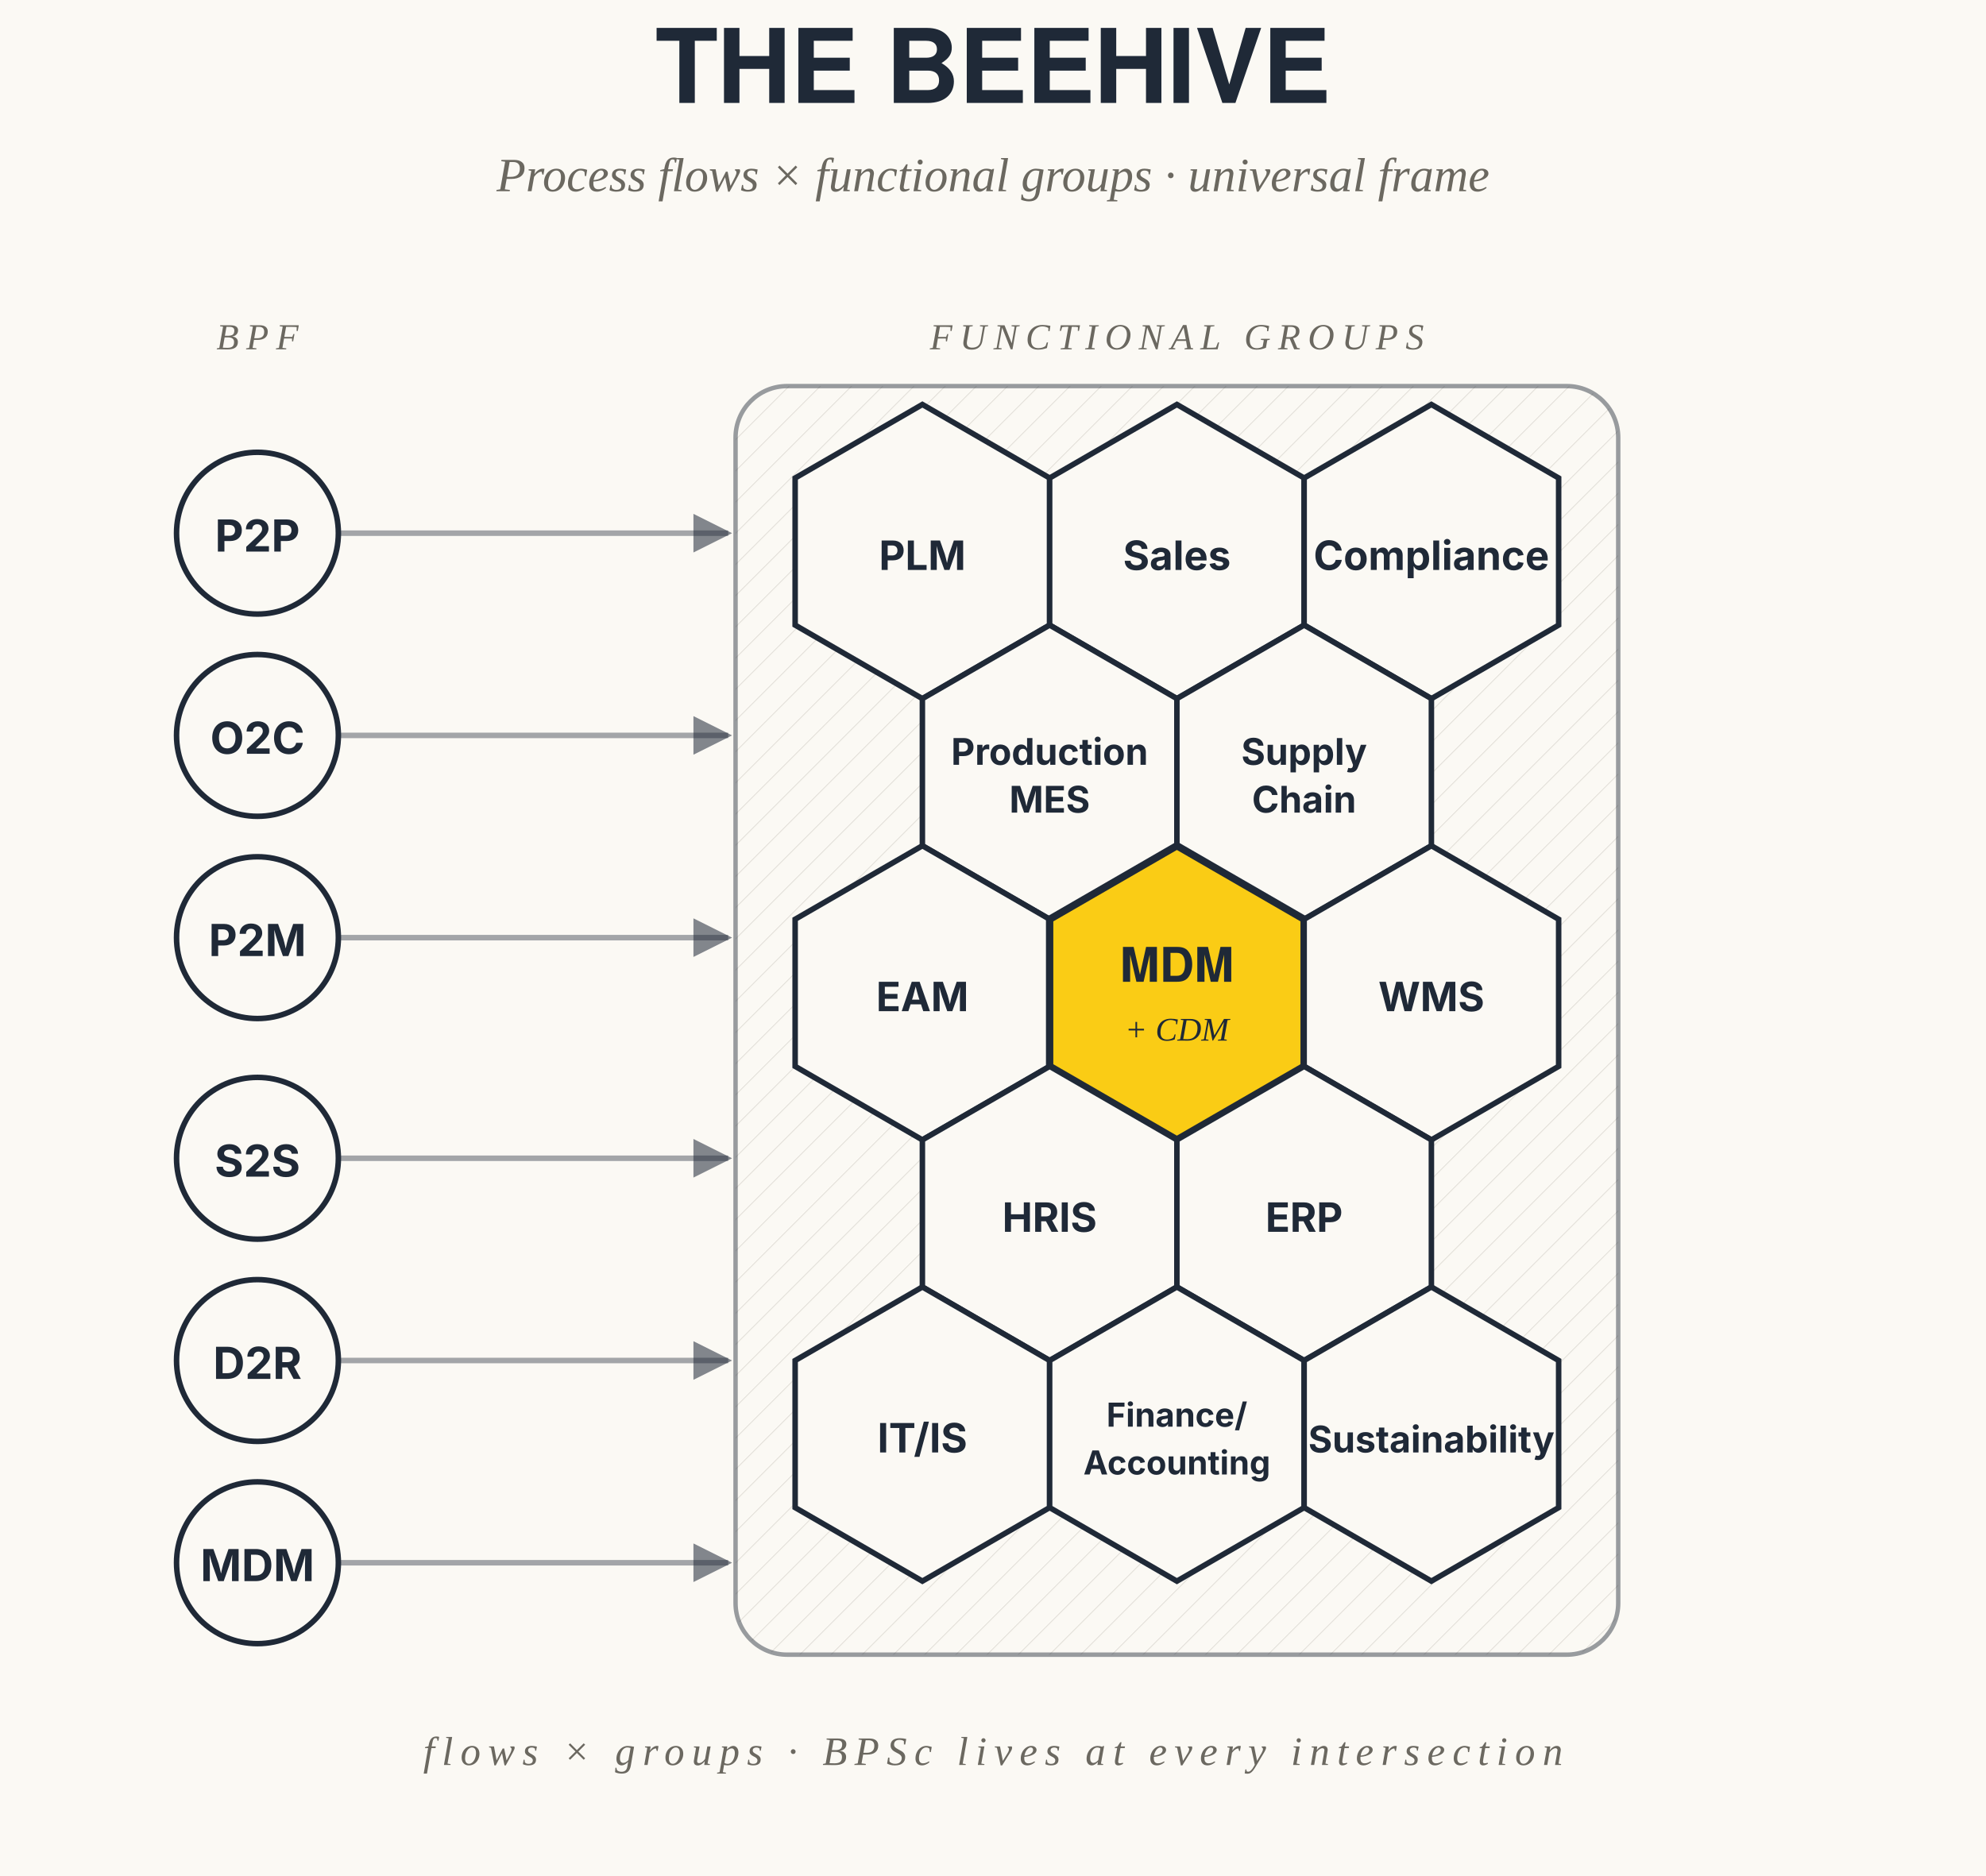
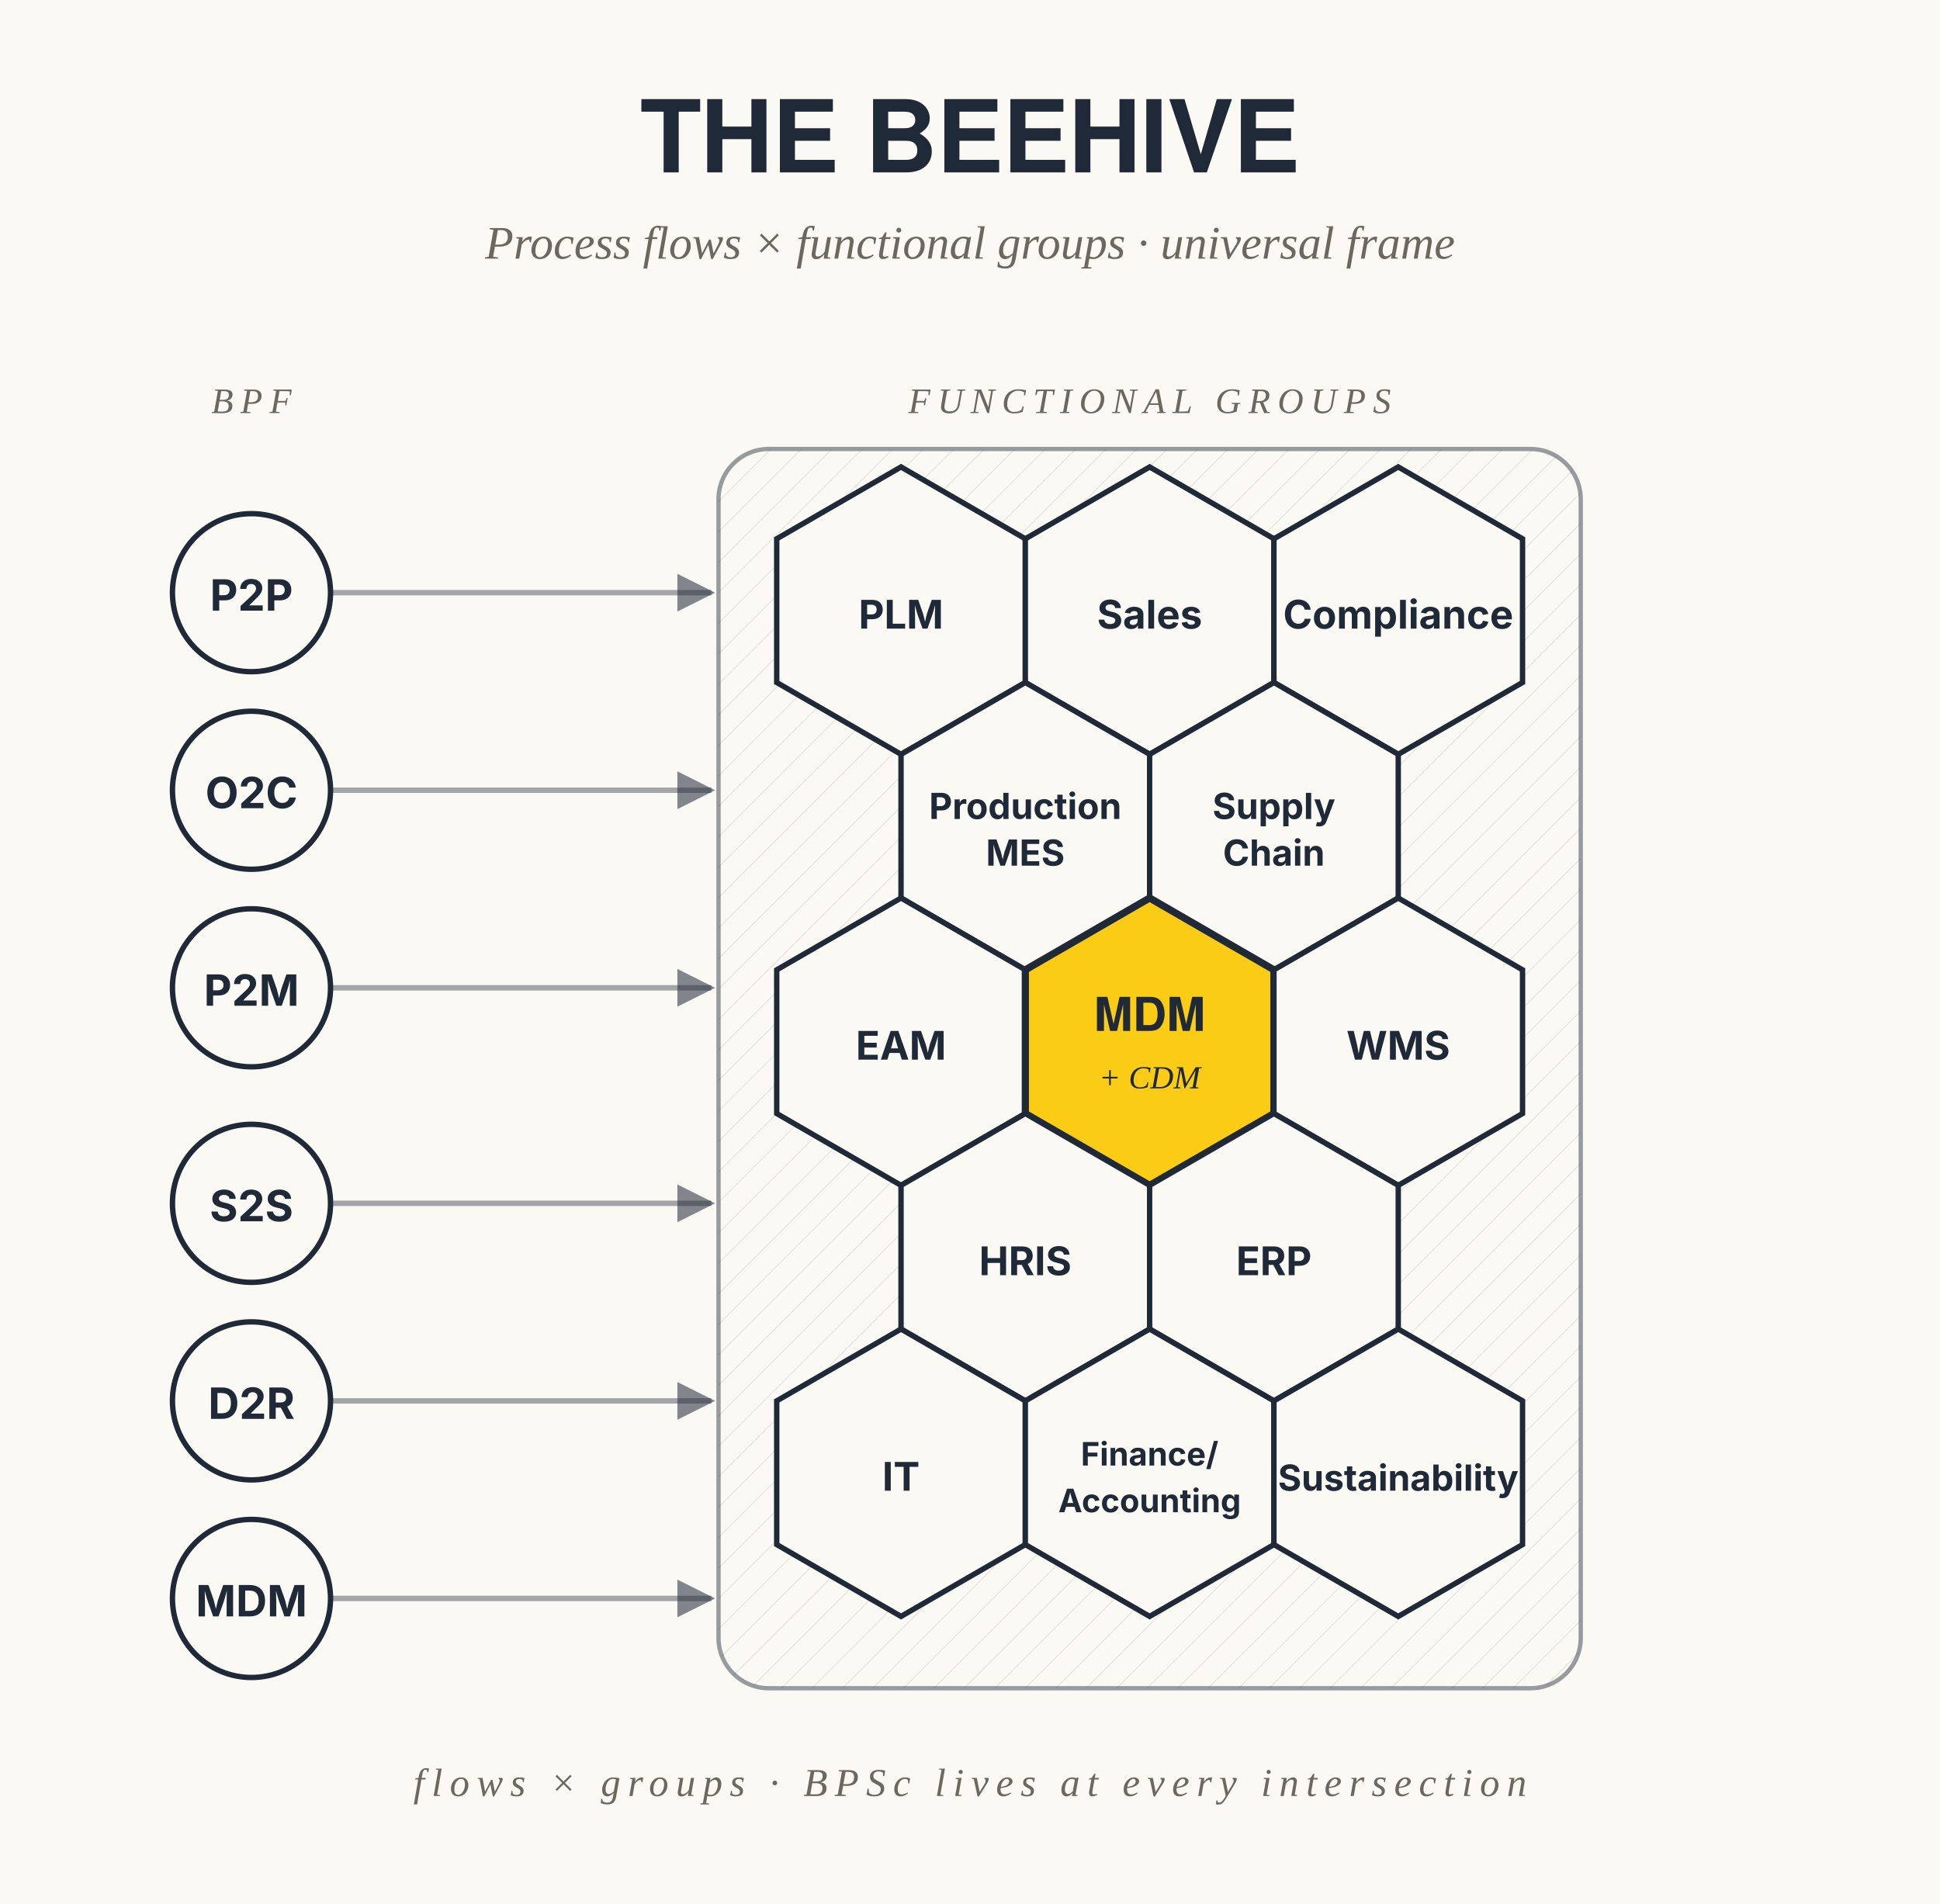
- <svg xmlns="http://www.w3.org/2000/svg" viewBox="0 20 540 510" role="img" aria-labelledby="beehive-title beehive-desc">
+ <svg xmlns="http://www.w3.org/2000/svg" viewBox="0 0 540 530" role="img" aria-labelledby="beehive-title beehive-desc">
  <defs>
    <marker id="bpf-arrow" viewBox="0 0 10 10" refX="9" refY="5" markerWidth="7" markerHeight="7" orient="auto">
      <path d="M 0 0 L 10 5 L 0 10 z" fill="#1F2937" fill-opacity="0.55" />
    </marker>
    <pattern id="fabric-mesh" patternUnits="userSpaceOnUse" width="6" height="6" patternTransform="rotate(45)">
      <rect width="6" height="6" fill="#FBF9F4" />
      <line x1="0" y1="0" x2="0" y2="6" stroke="#7A756A" stroke-width="0.5" stroke-opacity="0.18" />
    </pattern>
  </defs>
  <rect width="540" height="700" fill="#FBF9F4" />
  <text x="270" y="48" text-anchor="middle" font-weight="900" font-size="28" fill="#1F2937" letter-spacing="-0.3" font-family="'Helvetica Neue', 'Arial Black', Impact, system-ui, sans-serif">THE BEEHIVE</text>
  <text x="270" y="72" text-anchor="middle" font-style="italic" font-size="13" fill="#6B6860" font-family="Georgia, 'Times New Roman', serif">Process flows × functional groups · universal frame</text>
  <text x="70" y="115" text-anchor="middle" font-style="italic" font-size="10" fill="#6B6860" letter-spacing="2" font-family="Georgia, 'Times New Roman', serif">BPF</text>
  <g>
    <circle cx="70" cy="165" r="22" fill="#FBF9F4" stroke="#1F2937" stroke-width="1.5" />
    <text x="70" y="170" text-anchor="middle" font-weight="bold" font-size="12" fill="#1F2937" font-family="system-ui, -apple-system, sans-serif">P2P</text>
    <line x1="92" y1="165" x2="198" y2="165" stroke="#1F2937" stroke-width="1.5" stroke-opacity="0.4" marker-end="url(#bpf-arrow)" />
    <circle cx="70" cy="220" r="22" fill="#FBF9F4" stroke="#1F2937" stroke-width="1.5" />
    <text x="70" y="225" text-anchor="middle" font-weight="bold" font-size="12" fill="#1F2937" font-family="system-ui, -apple-system, sans-serif">O2C</text>
    <line x1="92" y1="220" x2="198" y2="220" stroke="#1F2937" stroke-width="1.5" stroke-opacity="0.4" marker-end="url(#bpf-arrow)" />
    <circle cx="70" cy="275" r="22" fill="#FBF9F4" stroke="#1F2937" stroke-width="1.5" />
    <text x="70" y="280" text-anchor="middle" font-weight="bold" font-size="12" fill="#1F2937" font-family="system-ui, -apple-system, sans-serif">P2M</text>
    <line x1="92" y1="275" x2="198" y2="275" stroke="#1F2937" stroke-width="1.5" stroke-opacity="0.4" marker-end="url(#bpf-arrow)" />
    <circle cx="70" cy="335" r="22" fill="#FBF9F4" stroke="#1F2937" stroke-width="1.5" />
    <text x="70" y="340" text-anchor="middle" font-weight="bold" font-size="12" fill="#1F2937" font-family="system-ui, -apple-system, sans-serif">S2S</text>
    <line x1="92" y1="335" x2="198" y2="335" stroke="#1F2937" stroke-width="1.5" stroke-opacity="0.4" marker-end="url(#bpf-arrow)" />
    <circle cx="70" cy="390" r="22" fill="#FBF9F4" stroke="#1F2937" stroke-width="1.5" />
    <text x="70" y="395" text-anchor="middle" font-weight="bold" font-size="12" fill="#1F2937" font-family="system-ui, -apple-system, sans-serif">D2R</text>
    <line x1="92" y1="390" x2="198" y2="390" stroke="#1F2937" stroke-width="1.5" stroke-opacity="0.4" marker-end="url(#bpf-arrow)" />
    <circle cx="70" cy="445" r="22" fill="#FBF9F4" stroke="#1F2937" stroke-width="1.5" />
    <text x="70" y="450" text-anchor="middle" font-weight="bold" font-size="12" fill="#1F2937" font-family="system-ui, -apple-system, sans-serif">MDM</text>
    <line x1="92" y1="445" x2="198" y2="445" stroke="#1F2937" stroke-width="1.5" stroke-opacity="0.4" marker-end="url(#bpf-arrow)" />
  </g>
  <text x="320" y="115" text-anchor="middle" font-style="italic" font-size="10" fill="#6B6860" letter-spacing="2" font-family="Georgia, 'Times New Roman', serif">FUNCTIONAL GROUPS</text>
  <rect x="200" y="125" width="240" height="345" rx="14" fill="url(#fabric-mesh)" stroke="#1F2937" stroke-width="1.2" stroke-opacity="0.45" />
  <g transform="translate(250.8, 170)">
    <polygon points="0,-40 34.6,-20 34.6,20 0,40 -34.6,20 -34.6,-20" fill="#FBF9F4" stroke="#1F2937" stroke-width="1.5" />
    <text x="0" y="5" text-anchor="middle" font-size="11" font-weight="bold" fill="#1F2937" font-family="system-ui, -apple-system, sans-serif">PLM</text>
  </g>
  <g transform="translate(320, 170)">
    <polygon points="0,-40 34.6,-20 34.6,20 0,40 -34.6,20 -34.6,-20" fill="#FBF9F4" stroke="#1F2937" stroke-width="1.5" />
    <text x="0" y="5" text-anchor="middle" font-size="11" font-weight="bold" fill="#1F2937" font-family="system-ui, -apple-system, sans-serif">Sales</text>
  </g>
  <g transform="translate(389.2, 170)">
    <polygon points="0,-40 34.6,-20 34.6,20 0,40 -34.6,20 -34.6,-20" fill="#FBF9F4" stroke="#1F2937" stroke-width="1.5" />
    <text x="0" y="5" text-anchor="middle" font-size="11" font-weight="bold" fill="#1F2937" font-family="system-ui, -apple-system, sans-serif">Compliance</text>
  </g>
  <g transform="translate(285.4, 230)">
    <polygon points="0,-40 34.6,-20 34.6,20 0,40 -34.6,20 -34.6,-20" fill="#FBF9F4" stroke="#1F2937" stroke-width="1.5" />
    <text x="0" y="-2" text-anchor="middle" font-size="10" font-weight="bold" fill="#1F2937" font-family="system-ui, -apple-system, sans-serif">Production</text>
    <text x="0" y="11" text-anchor="middle" font-size="10" font-weight="bold" fill="#1F2937" font-family="system-ui, -apple-system, sans-serif">MES</text>
  </g>
  <g transform="translate(354.6, 230)">
    <polygon points="0,-40 34.6,-20 34.6,20 0,40 -34.6,20 -34.6,-20" fill="#FBF9F4" stroke="#1F2937" stroke-width="1.5" />
    <text x="0" y="-2" text-anchor="middle" font-size="10" font-weight="bold" fill="#1F2937" font-family="system-ui, -apple-system, sans-serif">Supply</text>
    <text x="0" y="11" text-anchor="middle" font-size="10" font-weight="bold" fill="#1F2937" font-family="system-ui, -apple-system, sans-serif">Chain</text>
  </g>
  <g transform="translate(250.8, 290)">
    <polygon points="0,-40 34.6,-20 34.6,20 0,40 -34.6,20 -34.6,-20" fill="#FBF9F4" stroke="#1F2937" stroke-width="1.5" />
    <text x="0" y="5" text-anchor="middle" font-size="11" font-weight="bold" fill="#1F2937" font-family="system-ui, -apple-system, sans-serif">EAM</text>
  </g>
  <g transform="translate(320, 290)">
    <polygon points="0,-40 34.6,-20 34.6,20 0,40 -34.6,20 -34.6,-20" fill="#FACC15" stroke="#1F2937" stroke-width="2" />
    <text x="0" y="-3" text-anchor="middle" font-size="13" font-weight="900" fill="#1F2937" font-family="'Helvetica Neue', 'Arial Black', Impact, system-ui, sans-serif">MDM</text>
    <text x="0" y="13" text-anchor="middle" font-size="9" font-style="italic" fill="#1F2937" font-family="Georgia, 'Times New Roman', serif">+ CDM</text>
  </g>
  <g transform="translate(389.2, 290)">
    <polygon points="0,-40 34.6,-20 34.6,20 0,40 -34.6,20 -34.6,-20" fill="#FBF9F4" stroke="#1F2937" stroke-width="1.5" />
    <text x="0" y="5" text-anchor="middle" font-size="11" font-weight="bold" fill="#1F2937" font-family="system-ui, -apple-system, sans-serif">WMS</text>
  </g>
  <g transform="translate(285.4, 350)">
    <polygon points="0,-40 34.6,-20 34.6,20 0,40 -34.6,20 -34.6,-20" fill="#FBF9F4" stroke="#1F2937" stroke-width="1.5" />
    <text x="0" y="5" text-anchor="middle" font-size="11" font-weight="bold" fill="#1F2937" font-family="system-ui, -apple-system, sans-serif">HRIS</text>
  </g>
  <g transform="translate(354.6, 350)">
    <polygon points="0,-40 34.6,-20 34.6,20 0,40 -34.6,20 -34.6,-20" fill="#FBF9F4" stroke="#1F2937" stroke-width="1.5" />
    <text x="0" y="5" text-anchor="middle" font-size="11" font-weight="bold" fill="#1F2937" font-family="system-ui, -apple-system, sans-serif">ERP</text>
  </g>
  <g transform="translate(250.8, 410)">
    <polygon points="0,-40 34.6,-20 34.6,20 0,40 -34.6,20 -34.6,-20" fill="#FBF9F4" stroke="#1F2937" stroke-width="1.5" />
-     <text x="0" y="5" text-anchor="middle" font-size="11" font-weight="bold" fill="#1F2937" font-family="system-ui, -apple-system, sans-serif">IT/IS</text>
+     <text x="0" y="5" text-anchor="middle" font-size="11" font-weight="bold" fill="#1F2937" font-family="system-ui, -apple-system, sans-serif">IT</text>
  </g>
  <g transform="translate(320, 410)">
    <polygon points="0,-40 34.6,-20 34.6,20 0,40 -34.6,20 -34.6,-20" fill="#FBF9F4" stroke="#1F2937" stroke-width="1.5" />
    <text x="0" y="-2" text-anchor="middle" font-size="9" font-weight="bold" fill="#1F2937" font-family="system-ui, -apple-system, sans-serif">Finance/</text>
    <text x="0" y="11" text-anchor="middle" font-size="9" font-weight="bold" fill="#1F2937" font-family="system-ui, -apple-system, sans-serif">Accounting</text>
  </g>
  <g transform="translate(389.2, 410)">
    <polygon points="0,-40 34.6,-20 34.6,20 0,40 -34.6,20 -34.6,-20" fill="#FBF9F4" stroke="#1F2937" stroke-width="1.5" />
    <text x="0" y="5" text-anchor="middle" font-size="10" font-weight="bold" fill="#1F2937" font-family="system-ui, -apple-system, sans-serif">Sustainability</text>
  </g>
  <text x="270" y="500" text-anchor="middle" font-style="italic" font-size="11" fill="#6B6860" letter-spacing="2" font-family="Georgia, 'Times New Roman', serif">flows × groups · BPSc lives at every intersection</text>
  <line x1="80" y1="640" x2="460" y2="640" stroke="#7A756A" stroke-width="0.8" />
  <text x="270" y="660" text-anchor="middle" font-style="italic" font-size="12" fill="#6B6860" font-family="Georgia, 'Times New Roman', serif">Standard frame · bespoke fill · 100s of BPSc per BPF, unique per operator</text>
</svg>
